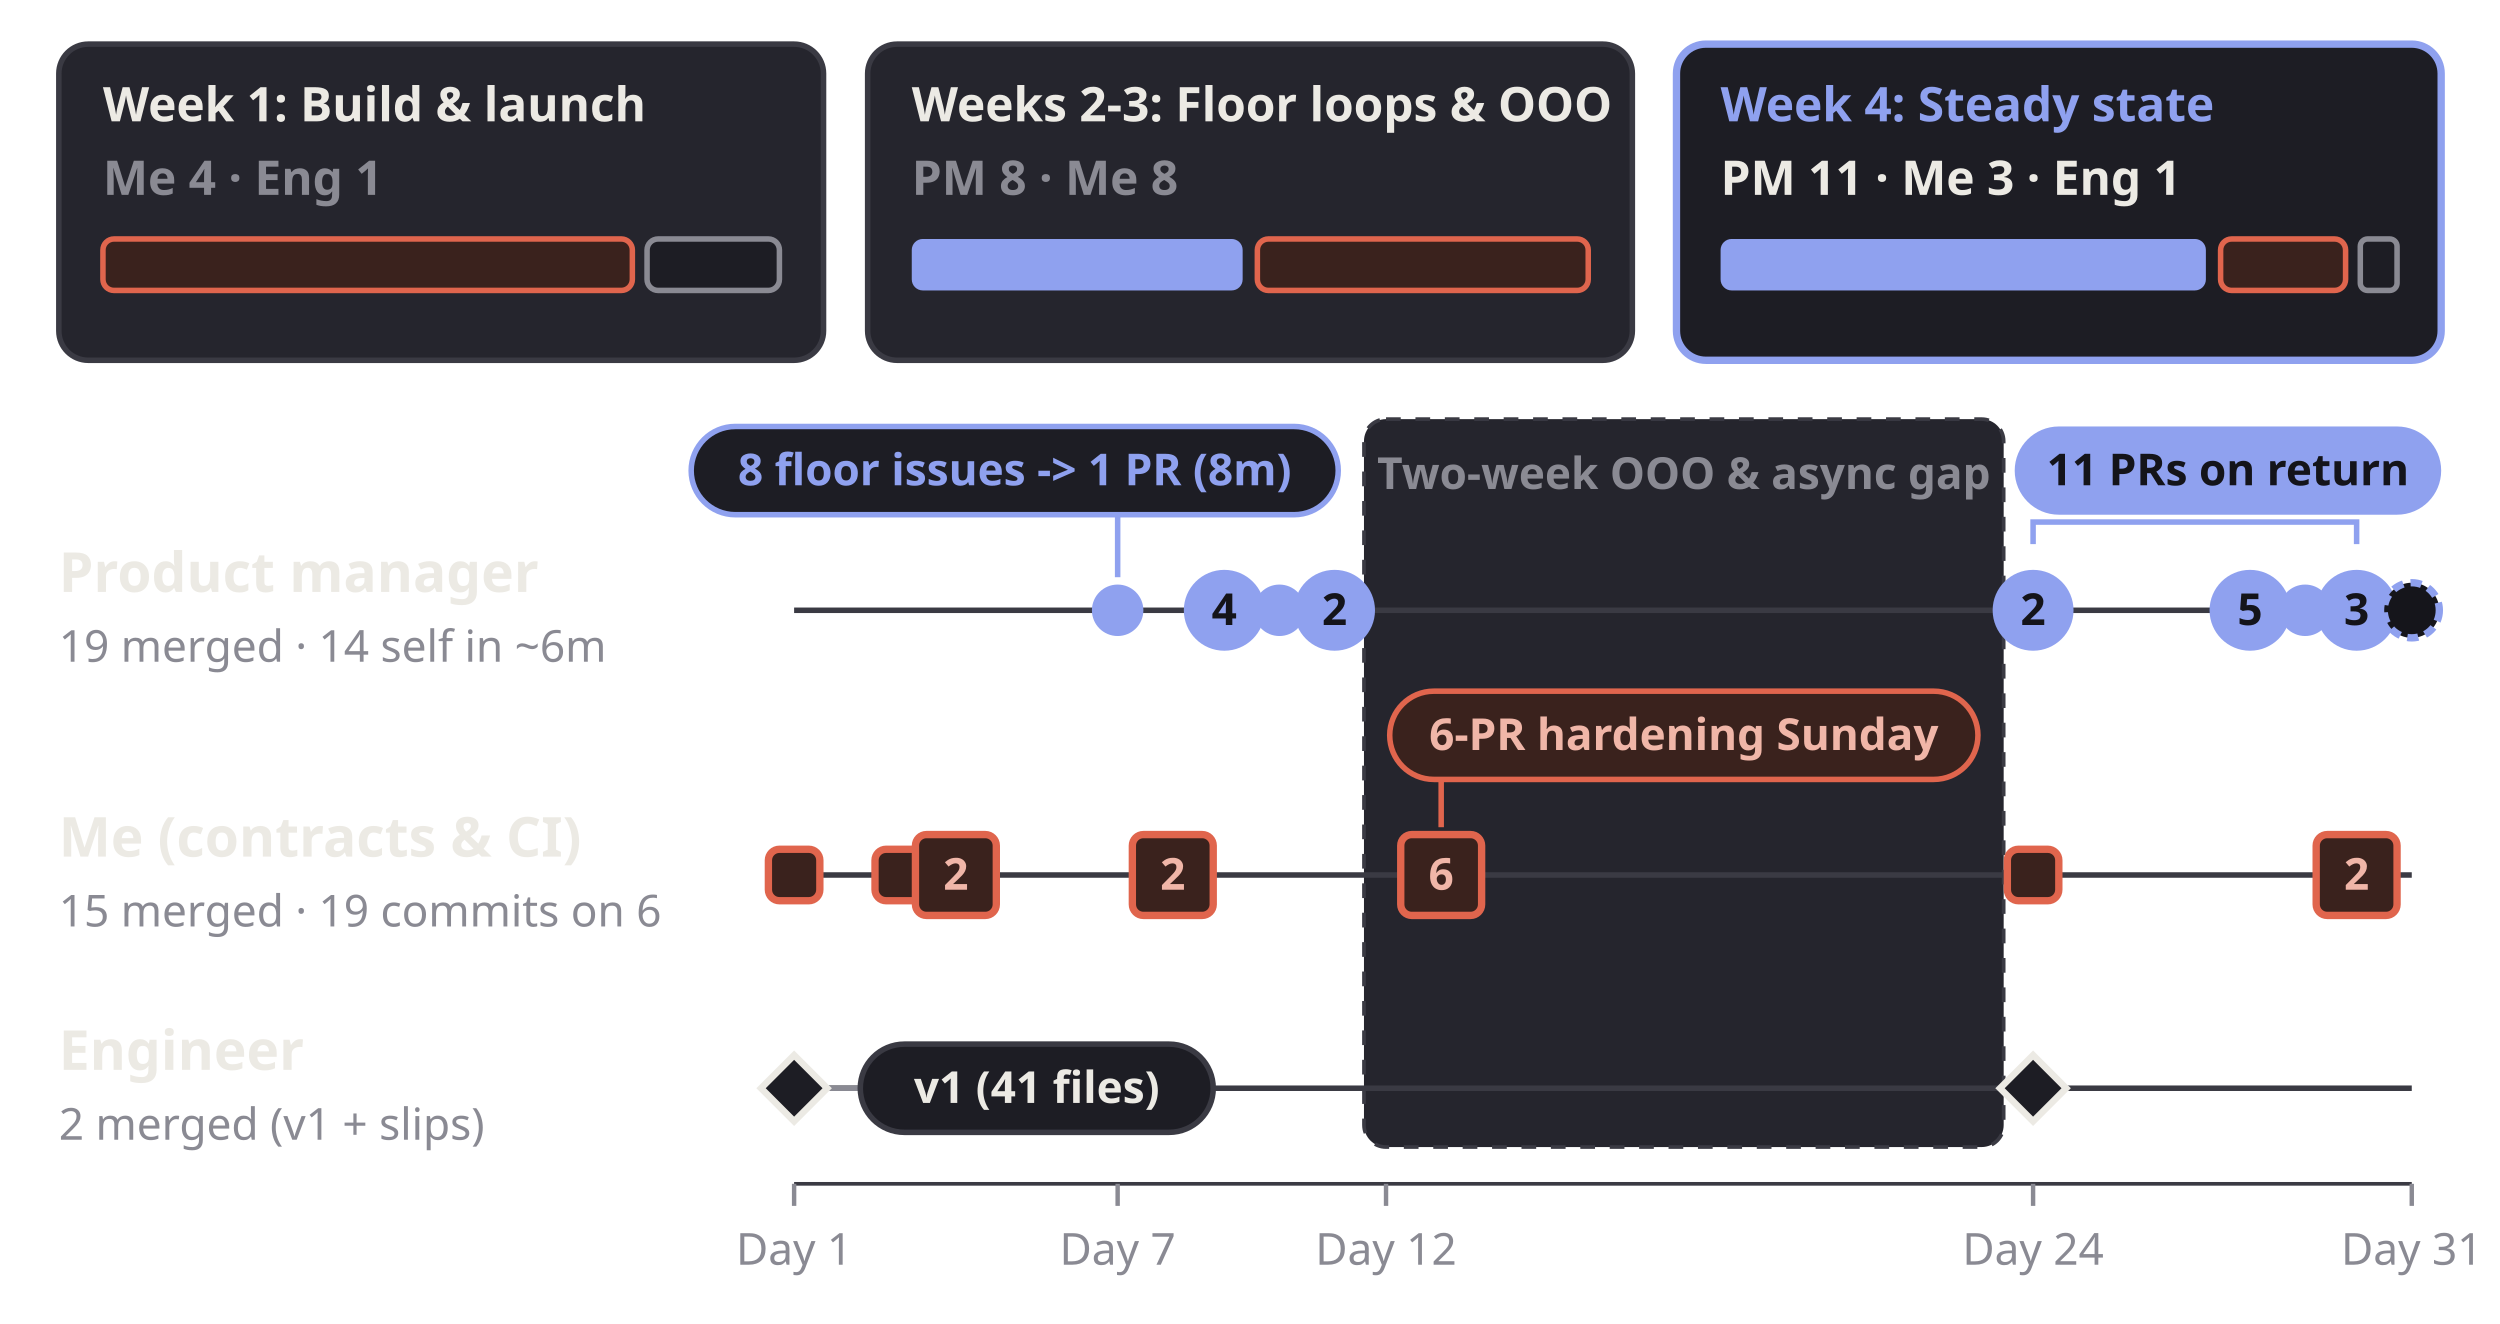
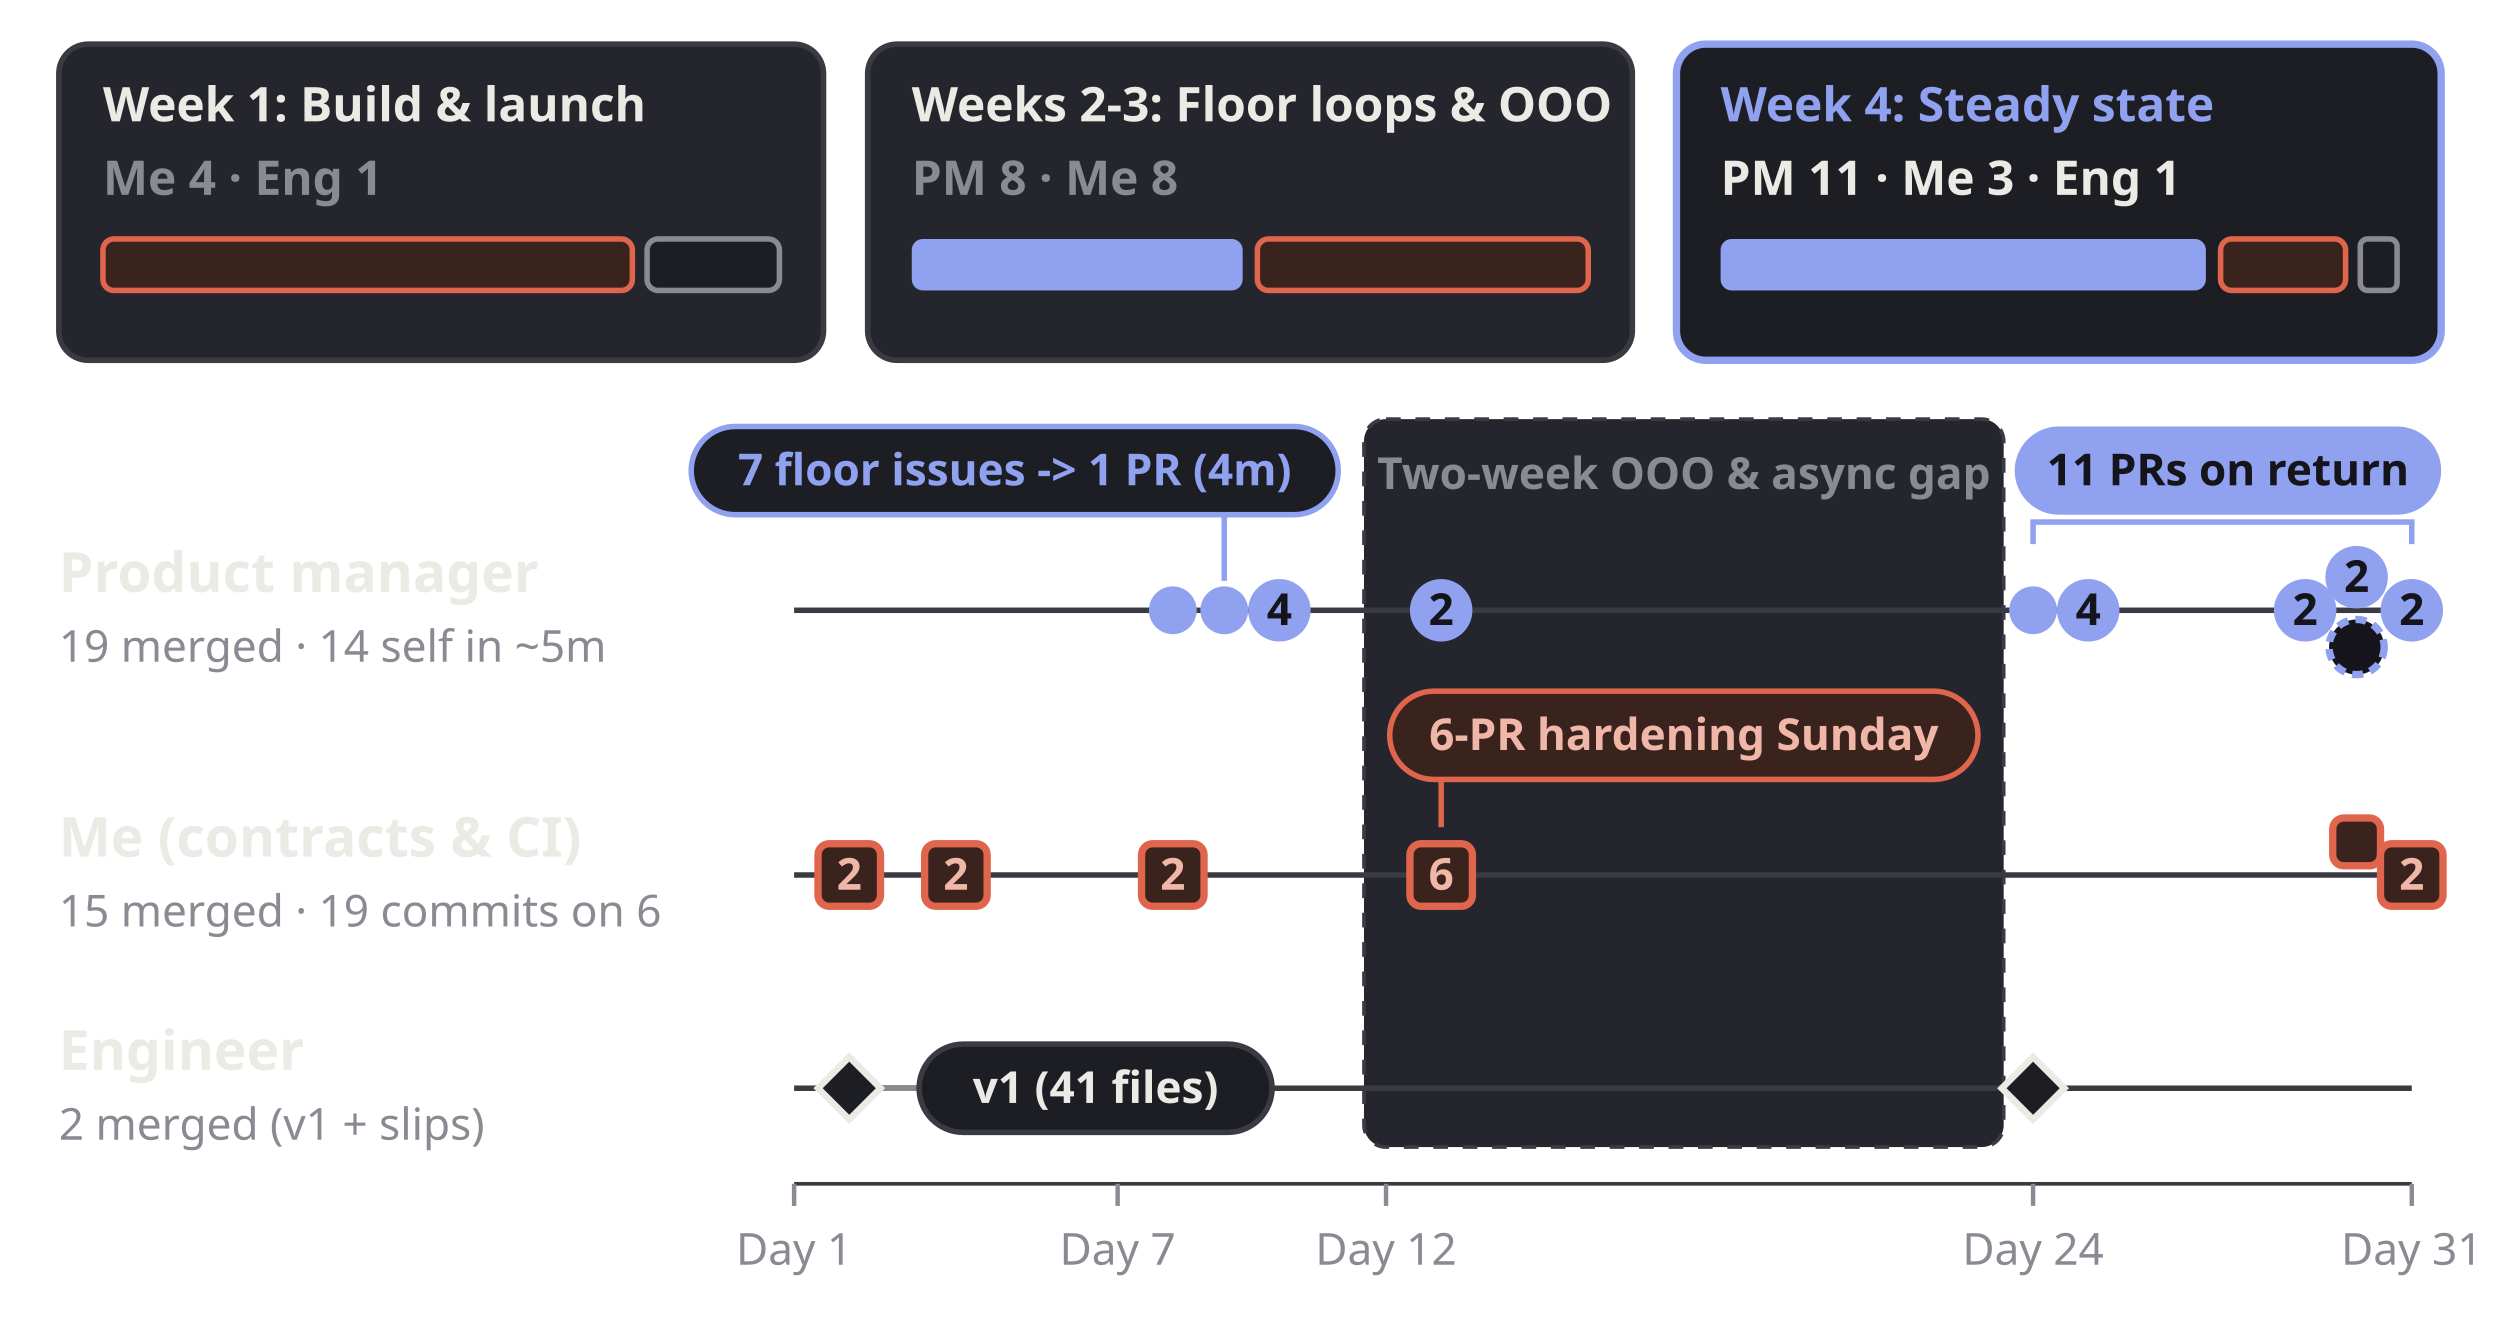
<svg xmlns="http://www.w3.org/2000/svg" width="680" height="360" viewBox="0 0 680 360">
  <g font-family="Inter Variable, system-ui, sans-serif" fill="#eceae4">
    <rect x="16" y="12" width="208" height="86" rx="8" fill="#25252d" stroke="#3a3a43" stroke-width="1.5" />
    <text x="28" y="33" font-size="13" font-weight="700" fill="#eceae4">Week 1: Build &amp; launch</text>
    <text x="28" y="53" font-size="13" font-weight="600" fill="#8a8a93">Me 4 · Eng 1</text>
    <rect x="28" y="65" width="144" height="14" rx="3" fill="#3a221d" stroke="#e0654d" stroke-width="1.5" />
    <rect x="176" y="65" width="36" height="14" rx="3" fill="#1d1d24" stroke="#8a8a93" stroke-width="1.5" />
    <rect x="236" y="12" width="208" height="86" rx="8" fill="#25252d" stroke="#3a3a43" stroke-width="1.5" />
    <text x="248" y="33" font-size="13" font-weight="700" fill="#eceae4">Weeks 2-3: Floor loops &amp; OOO</text>
    <text x="248" y="53" font-size="13" font-weight="600" fill="#8a8a93">PM 8 · Me 8</text>
    <rect x="248" y="65" width="90" height="14" rx="3" fill="#8fa1ef" />
    <rect x="342" y="65" width="90" height="14" rx="3" fill="#3a221d" stroke="#e0654d" stroke-width="1.5" />
    <rect x="456" y="12" width="208" height="86" rx="8" fill="#1d1d24" stroke="#8fa1ef" stroke-width="2" />
    <text x="468" y="33" font-size="13" font-weight="700" fill="#8fa1ef">Week 4: Steady state</text>
    <text x="468" y="53" font-size="13" font-weight="600" fill="#eceae4">PM 11 · Me 3 · Eng 1</text>
    <rect x="468" y="65" width="132" height="14" rx="3" fill="#8fa1ef" />
    <rect x="604" y="65" width="34" height="14" rx="3" fill="#3a221d" stroke="#e0654d" stroke-width="1.5" />
    <rect x="642" y="65" width="10" height="14" rx="2" fill="#1d1d24" stroke="#8a8a93" stroke-width="1.5" />
    <rect x="371" y="114" width="174" height="198" rx="6" fill="#25252d" stroke="#3a3a43" stroke-dasharray="4 4" />
    <text x="458" y="133" font-size="12" font-weight="600" text-anchor="middle" fill="#8a8a93">Two-week OOO &amp; async gap</text>
    <line x1="216" y1="166" x2="656" y2="166" stroke="#3a3a43" stroke-width="1.5" />
    <line x1="216" y1="238" x2="656" y2="238" stroke="#3a3a43" stroke-width="1.5" />
    <line x1="216" y1="296" x2="656" y2="296" stroke="#3a3a43" stroke-width="1.5" />
    <text x="16" y="161" font-size="15" font-weight="700">Product manager</text>
-     <text x="16" y="180" font-size="12" fill="#8a8a93">19 merged · 14 self in ~6m</text>
+     <text x="16" y="180" font-size="12" fill="#8a8a93">19 merged · 14 self in ~5m</text>
    <text x="16" y="233" font-size="15" font-weight="700">Me (contracts &amp; CI)</text>
    <text x="16" y="252" font-size="12" fill="#8a8a93">15 merged · 19 commits on 6</text>
    <text x="16" y="291" font-size="15" font-weight="700">Engineer</text>
    <text x="16" y="310" font-size="12" fill="#8a8a93">2 merged (v1 + slips)</text>
-     <line x1="304" y1="140" x2="304" y2="157" stroke="#8fa1ef" stroke-width="1.5" />
+     <line x1="333" y1="140" x2="333" y2="158" stroke="#8fa1ef" stroke-width="1.5" />
    <rect x="188" y="116" width="176" height="24" rx="12" fill="#1d1d24" stroke="#8fa1ef" stroke-width="1.5" />
-     <text x="276" y="132" font-size="12" font-weight="600" text-anchor="middle" fill="#8fa1ef">8 floor issues -&gt; 1 PR (8m)</text>
+     <text x="276" y="132" font-size="12" font-weight="600" text-anchor="middle" fill="#8fa1ef">7 floor issues -&gt; 1 PR (4m)</text>
    <line x1="392" y1="212" x2="392" y2="225" stroke="#e0654d" stroke-width="1.5" />
    <rect x="378" y="188" width="160" height="24" rx="12" fill="#3a221d" stroke="#e0654d" stroke-width="1.5" />
    <text x="458" y="204" font-size="12" font-weight="600" text-anchor="middle" fill="#f0b6a8">6-PR hardening Sunday</text>
-     <path d="M 553 148 L 553 142 L 641 142 L 641 148" fill="none" stroke="#8fa1ef" stroke-width="1.5" />
+     <path d="M 553 148 L 553 142 L 656 142 L 656 148" fill="none" stroke="#8fa1ef" stroke-width="1.5" />
    <rect x="548" y="116" width="116" height="24" rx="12" fill="#8fa1ef" />
    <text x="606" y="132" font-size="12" font-weight="700" text-anchor="middle" fill="#14141a">11 PRs on return</text>
-     <line x1="225" y1="296" x2="234" y2="296" stroke="#8a8a93" stroke-width="1.5" />
-     <rect x="234" y="284" width="96" height="24" rx="12" fill="#1d1d24" stroke="#3a3a43" stroke-width="1.5" />
-     <text x="282" y="300" font-size="12" font-weight="600" text-anchor="middle" fill="#eceae4">v1 (41 files)</text>
-     <circle cx="304" cy="166" r="7" fill="#8fa1ef" />
-     <circle cx="333" cy="166" r="11" fill="#8fa1ef" />
-     <text x="333" y="170" font-size="12" font-weight="700" text-anchor="middle" fill="#14141a">4</text>
-     <circle cx="348" cy="166" r="7" fill="#8fa1ef" />
-     <circle cx="363" cy="166" r="11" fill="#8fa1ef" />
-     <text x="363" y="170" font-size="12" font-weight="700" text-anchor="middle" fill="#14141a">2</text>
-     <circle cx="553" cy="166" r="11" fill="#8fa1ef" />
-     <text x="553" y="170" font-size="12" font-weight="700" text-anchor="middle" fill="#14141a">2</text>
-     <circle cx="612" cy="166" r="11" fill="#8fa1ef" />
-     <text x="612" y="170" font-size="12" font-weight="700" text-anchor="middle" fill="#14141a">5</text>
-     <circle cx="627" cy="166" r="7" fill="#8fa1ef" />
-     <circle cx="641" cy="166" r="11" fill="#8fa1ef" />
-     <text x="641" y="170" font-size="12" font-weight="700" text-anchor="middle" fill="#14141a">3</text>
-     <circle cx="656" cy="166" r="7.5" fill="#15151b" stroke="#8fa1ef" stroke-width="2" stroke-dasharray="3 2" />
-     <rect x="209" y="231" width="14" height="14" rx="3" fill="#3a221d" stroke="#e0654d" stroke-width="2" />
-     <rect x="238" y="231" width="14" height="14" rx="3" fill="#3a221d" stroke="#e0654d" stroke-width="2" />
-     <rect x="249" y="227" width="22" height="22" rx="3" fill="#3a221d" stroke="#e0654d" stroke-width="2" />
+     <line x1="240" y1="296" x2="250" y2="296" stroke="#8a8a93" stroke-width="1.5" />
+     <rect x="250" y="284" width="96" height="24" rx="12" fill="#1d1d24" stroke="#3a3a43" stroke-width="1.5" />
+     <text x="298" y="300" font-size="12" font-weight="600" text-anchor="middle" fill="#eceae4">v1 (41 files)</text>
+     <circle cx="319" cy="166" r="6.5" fill="#8fa1ef" />
+     <circle cx="333" cy="166" r="6.5" fill="#8fa1ef" />
+     <circle cx="348" cy="166" r="8.5" fill="#8fa1ef" />
+     <text x="348" y="170" font-size="12" font-weight="700" text-anchor="middle" fill="#14141a">4</text>
+     <circle cx="392" cy="166" r="8.5" fill="#8fa1ef" />
+     <text x="392" y="170" font-size="12" font-weight="700" text-anchor="middle" fill="#14141a">2</text>
+     <circle cx="553" cy="166" r="6.5" fill="#8fa1ef" />
+     <circle cx="568" cy="166" r="8.5" fill="#8fa1ef" />
+     <text x="568" y="170" font-size="12" font-weight="700" text-anchor="middle" fill="#14141a">4</text>
+     <circle cx="627" cy="166" r="8.5" fill="#8fa1ef" />
+     <text x="627" y="170" font-size="12" font-weight="700" text-anchor="middle" fill="#14141a">2</text>
+     <circle cx="641" cy="157" r="8.5" fill="#8fa1ef" />
+     <text x="641" y="161" font-size="12" font-weight="700" text-anchor="middle" fill="#14141a">2</text>
+     <circle cx="656" cy="166" r="8.5" fill="#8fa1ef" />
+     <text x="656" y="170" font-size="12" font-weight="700" text-anchor="middle" fill="#14141a">2</text>
+     <circle cx="641" cy="176" r="7.5" fill="#15151b" stroke="#8fa1ef" stroke-width="2" stroke-dasharray="3 2" />
+     <rect x="222.5" y="229.5" width="17" height="17" rx="3" fill="#3a221d" stroke="#e0654d" stroke-width="2" />
+     <text x="231" y="242" font-size="12" font-weight="700" text-anchor="middle" fill="#f0b6a8">2</text>
+     <rect x="251.5" y="229.5" width="17" height="17" rx="3" fill="#3a221d" stroke="#e0654d" stroke-width="2" />
    <text x="260" y="242" font-size="12" font-weight="700" text-anchor="middle" fill="#f0b6a8">2</text>
-     <rect x="308" y="227" width="22" height="22" rx="3" fill="#3a221d" stroke="#e0654d" stroke-width="2" />
+     <rect x="310.5" y="229.5" width="17" height="17" rx="3" fill="#3a221d" stroke="#e0654d" stroke-width="2" />
    <text x="319" y="242" font-size="12" font-weight="700" text-anchor="middle" fill="#f0b6a8">2</text>
-     <rect x="381" y="227" width="22" height="22" rx="3" fill="#3a221d" stroke="#e0654d" stroke-width="2" />
+     <rect x="383.5" y="229.5" width="17" height="17" rx="3" fill="#3a221d" stroke="#e0654d" stroke-width="2" />
    <text x="392" y="242" font-size="12" font-weight="700" text-anchor="middle" fill="#f0b6a8">6</text>
-     <rect x="546" y="231" width="14" height="14" rx="3" fill="#3a221d" stroke="#e0654d" stroke-width="2" />
-     <rect x="630" y="227" width="22" height="22" rx="3" fill="#3a221d" stroke="#e0654d" stroke-width="2" />
-     <text x="641" y="242" font-size="12" font-weight="700" text-anchor="middle" fill="#f0b6a8">2</text>
-     <polygon points="216,287 225,296 216,305 207,296" fill="#1d1d24" stroke="#eceae4" stroke-width="1.8" />
-     <polygon points="553,287 562,296 553,305 544,296" fill="#1d1d24" stroke="#eceae4" stroke-width="1.8" />
+     <rect x="634.5" y="222.5" width="13" height="13" rx="3" fill="#3a221d" stroke="#e0654d" stroke-width="2" />
+     <rect x="647.5" y="229.5" width="17" height="17" rx="3" fill="#3a221d" stroke="#e0654d" stroke-width="2" />
+     <text x="656" y="242" font-size="12" font-weight="700" text-anchor="middle" fill="#f0b6a8">2</text>
+     <polygon points="231,287.5 239.5,296 231,304.5 222.5,296" fill="#1d1d24" stroke="#eceae4" stroke-width="1.8" />
+     <polygon points="553,287.5 561.5,296 553,304.5 544.5,296" fill="#1d1d24" stroke="#eceae4" stroke-width="1.8" />
    <line x1="216" y1="322" x2="656" y2="322" stroke="#3a3a43" stroke-width="1" />
    <line x1="216" y1="322" x2="216" y2="328" stroke="#8a8a93" stroke-width="1.2" />
    <text x="216" y="344" font-size="12" text-anchor="middle" fill="#8a8a93">Day 1</text>
    <line x1="304" y1="322" x2="304" y2="328" stroke="#8a8a93" stroke-width="1.2" />
    <text x="304" y="344" font-size="12" text-anchor="middle" fill="#8a8a93">Day 7</text>
    <line x1="377" y1="322" x2="377" y2="328" stroke="#8a8a93" stroke-width="1.2" />
    <text x="377" y="344" font-size="12" text-anchor="middle" fill="#8a8a93">Day 12</text>
    <line x1="553" y1="322" x2="553" y2="328" stroke="#8a8a93" stroke-width="1.2" />
    <text x="553" y="344" font-size="12" text-anchor="middle" fill="#8a8a93">Day 24</text>
    <line x1="656" y1="322" x2="656" y2="328" stroke="#8a8a93" stroke-width="1.2" />
    <text x="656" y="344" font-size="12" text-anchor="middle" fill="#8a8a93">Day 31</text>
  </g>
</svg>
